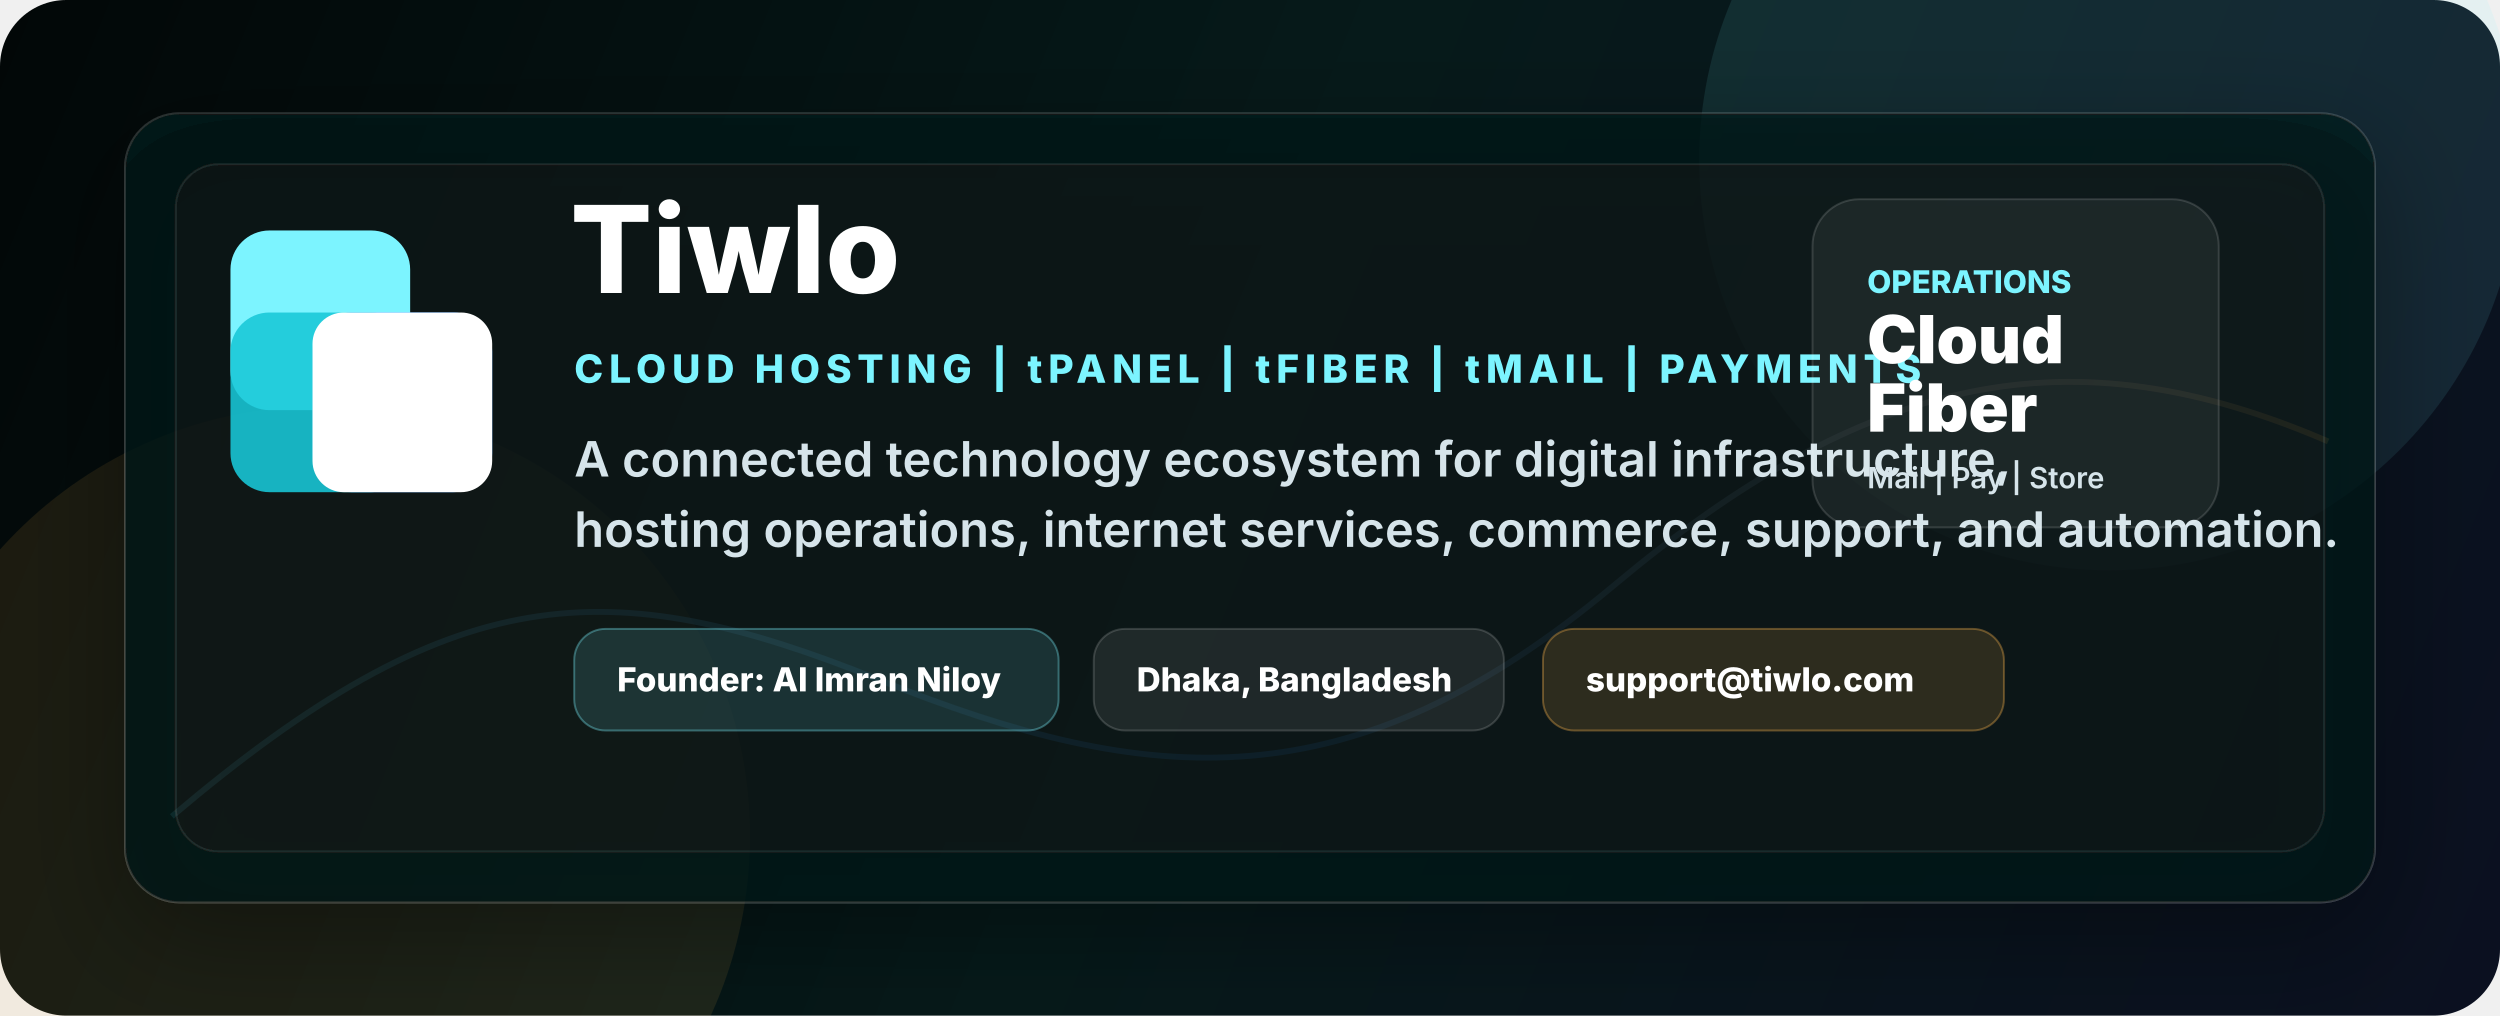
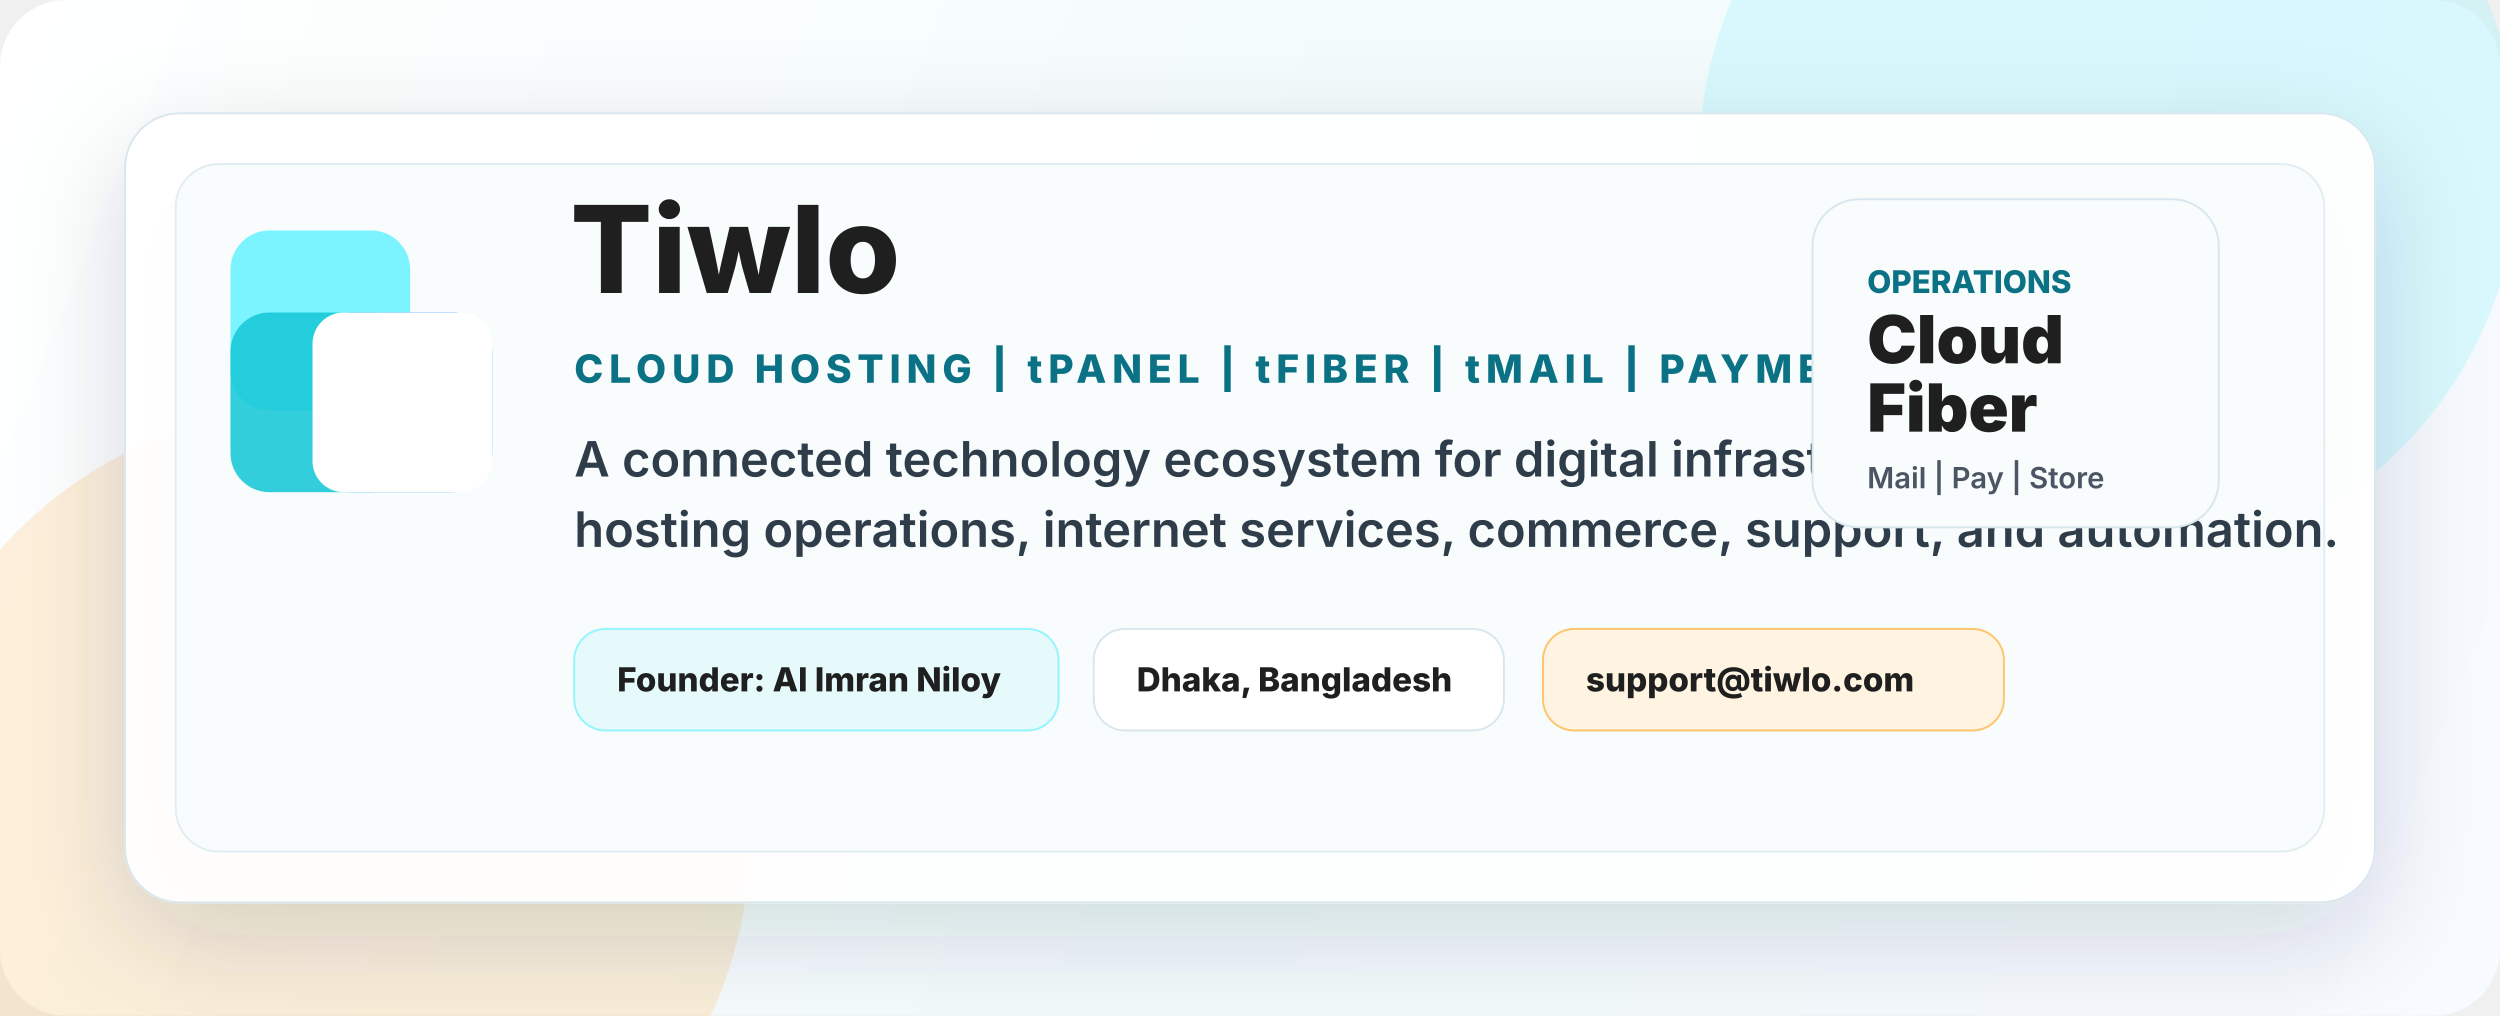
<svg xmlns="http://www.w3.org/2000/svg" width="1280" height="520" viewBox="0 0 1280 520" fill="none">
  <defs>
    <linearGradient id="bg" x1="0" y1="0" x2="1280" y2="520" gradientUnits="userSpaceOnUse">
-       <stop stop-color="#020707" />
-       <stop offset="0.48" stop-color="#061A1A" />
-       <stop offset="1" stop-color="#0B1020" />
+       <stop stop-color="#FFFFFF" />
+       <stop offset="0.52" stop-color="#F3FBFC" />
+       <stop offset="1" stop-color="#F7FAFF" />
    </linearGradient>
    <linearGradient id="cyan" x1="112" y1="116" x2="1168" y2="394" gradientUnits="userSpaceOnUse">
      <stop stop-color="#7CF4FF" />
      <stop offset="0.55" stop-color="#1E88FF" />
      <stop offset="1" stop-color="#FFB84D" />
    </linearGradient>
    <filter id="softShadow" x="-40" y="-40" width="1360" height="600" filterUnits="userSpaceOnUse" color-interpolation-filters="sRGB">
-       <feDropShadow dx="0" dy="18" stdDeviation="28" flood-color="#000000" flood-opacity="0.45" />
+       <feDropShadow dx="0" dy="18" stdDeviation="28" flood-color="#102A43" flood-opacity="0.16" />
    </filter>
  </defs>
  <rect width="1280" height="520" rx="34" fill="url(#bg)" />
-   <circle cx="1080" cy="82" r="210" fill="#7CF4FF" fill-opacity="0.10" />
-   <circle cx="164" cy="428" r="220" fill="#FFB84D" fill-opacity="0.10" />
+   <circle cx="1080" cy="82" r="210" fill="#7CF4FF" fill-opacity="0.24" />
+   <circle cx="164" cy="428" r="220" fill="#FFB84D" fill-opacity="0.20" />
  <path d="M88 418C232 296 311 292 450 348C589 404 692 412 826 300C956 191 1060 169 1192 226" stroke="url(#cyan)" stroke-width="3" stroke-opacity="0.55" />
  <g filter="url(#softShadow)">
-     <rect x="64" y="58" width="1152" height="404" rx="28" fill="#071514" fill-opacity="0.78" stroke="#FFFFFF" stroke-opacity="0.14" />
-     <rect x="90" y="84" width="1100" height="352" rx="22" fill="#FFFFFF" fill-opacity="0.035" stroke="#FFFFFF" stroke-opacity="0.08" />
+     <rect x="64" y="58" width="1152" height="404" rx="28" fill="#FFFFFF" fill-opacity="0.94" stroke="#D8E7EE" stroke-opacity="1" />
+     <rect x="90" y="84" width="1100" height="352" rx="22" fill="#F8FCFD" fill-opacity="1" stroke="#E2EDF2" stroke-opacity="1" />
  </g>
  <g transform="translate(118 118)">
    <rect x="0" y="0" width="92" height="92" rx="20" fill="#7CF4FF" />
    <rect x="42" y="42" width="92" height="92" rx="20" fill="#1E88FF" />
    <rect x="0" y="42" width="92" height="92" rx="20" fill="#18C8D8" fill-opacity="0.88" />
    <rect x="42" y="42" width="92" height="92" rx="16" fill="#FFFFFF" />
  </g>
-   <text x="292" y="150" fill="#FFFFFF" font-family="Inter,Segoe UI,Arial,sans-serif" font-size="62" font-weight="800" letter-spacing="0">Tiwlo</text>
-   <text x="294" y="196" fill="#7CF4FF" font-family="Inter,Segoe UI,Arial,sans-serif" font-size="20" font-weight="800" letter-spacing="3">CLOUD HOSTING | tPANEL | tFIBER | tMAIL | PAYMENTS</text>
-   <text x="294" y="244" fill="#D6E4EA" font-family="Inter,Segoe UI,Arial,sans-serif" font-size="25" font-weight="600">A connected technology ecosystem for digital infrastructure,</text>
-   <text x="294" y="280" fill="#D6E4EA" font-family="Inter,Segoe UI,Arial,sans-serif" font-size="25" font-weight="600">hosting operations, internet services, commerce, support, and automation.</text>
+   <text x="292" y="150" fill="#1F1F1F" font-family="Inter,Segoe UI,Arial,sans-serif" font-size="62" font-weight="800" letter-spacing="0">Tiwlo</text>
+   <text x="294" y="196" fill="#0B7285" font-family="Inter,Segoe UI,Arial,sans-serif" font-size="20" font-weight="800" letter-spacing="3">CLOUD HOSTING | tPANEL | tFIBER | tMAIL | PAYMENTS</text>
+   <text x="294" y="244" fill="#2E3D49" font-family="Inter,Segoe UI,Arial,sans-serif" font-size="25" font-weight="600">A connected technology ecosystem for digital infrastructure,</text>
+   <text x="294" y="280" fill="#2E3D49" font-family="Inter,Segoe UI,Arial,sans-serif" font-size="25" font-weight="600">hosting operations, internet services, commerce, support, and automation.</text>
  <g transform="translate(294 322)">
-     <rect x="0" y="0" width="248" height="52" rx="16" fill="#7CF4FF" fill-opacity="0.13" stroke="#7CF4FF" stroke-opacity="0.34" />
-     <text x="22" y="32" fill="#FFFFFF" font-family="Inter,Segoe UI,Arial,sans-serif" font-size="17" font-weight="800">Founder: Al Imran Niloy</text>
+     <rect x="0" y="0" width="248" height="52" rx="16" fill="#E6FAFC" fill-opacity="1" stroke="#7CF4FF" stroke-opacity="0.8" />
+     <text x="22" y="32" fill="#1F1F1F" font-family="Inter,Segoe UI,Arial,sans-serif" font-size="17" font-weight="800">Founder: Al Imran Niloy</text>
  </g>
  <g transform="translate(560 322)">
-     <rect x="0" y="0" width="210" height="52" rx="16" fill="#FFFFFF" fill-opacity="0.08" stroke="#FFFFFF" stroke-opacity="0.16" />
-     <text x="22" y="32" fill="#FFFFFF" font-family="Inter,Segoe UI,Arial,sans-serif" font-size="17" font-weight="800">Dhaka, Bangladesh</text>
+     <rect x="0" y="0" width="210" height="52" rx="16" fill="#FFFFFF" fill-opacity="1" stroke="#D8E7EE" stroke-opacity="1" />
+     <text x="22" y="32" fill="#1F1F1F" font-family="Inter,Segoe UI,Arial,sans-serif" font-size="17" font-weight="800">Dhaka, Bangladesh</text>
  </g>
  <g transform="translate(790 322)">
-     <rect x="0" y="0" width="236" height="52" rx="16" fill="#FFB84D" fill-opacity="0.14" stroke="#FFB84D" stroke-opacity="0.34" />
-     <text x="22" y="32" fill="#FFFFFF" font-family="Inter,Segoe UI,Arial,sans-serif" font-size="17" font-weight="800">support@tiwlo.com</text>
+     <rect x="0" y="0" width="236" height="52" rx="16" fill="#FFF4E2" fill-opacity="1" stroke="#FFB84D" stroke-opacity="0.8" />
+     <text x="22" y="32" fill="#1F1F1F" font-family="Inter,Segoe UI,Arial,sans-serif" font-size="17" font-weight="800">support@tiwlo.com</text>
  </g>
  <g transform="translate(928 102)">
-     <rect x="0" y="0" width="208" height="168" rx="24" fill="#FFFFFF" fill-opacity="0.06" stroke="#FFFFFF" stroke-opacity="0.14" />
-     <text x="28" y="48" fill="#7CF4FF" font-family="Inter,Segoe UI,Arial,sans-serif" font-size="16" font-weight="800">OPERATIONS</text>
-     <text x="28" y="84" fill="#FFFFFF" font-family="Inter,Segoe UI,Arial,sans-serif" font-size="34" font-weight="900">Cloud</text>
-     <text x="28" y="119" fill="#FFFFFF" font-family="Inter,Segoe UI,Arial,sans-serif" font-size="34" font-weight="900">Fiber</text>
-     <text x="28" y="148" fill="#D6E4EA" font-family="Inter,Segoe UI,Arial,sans-serif" font-size="15" font-weight="600">Mail | Pay | Store</text>
+     <rect x="0" y="0" width="208" height="168" rx="24" fill="#F8FCFD" fill-opacity="1" stroke="#D8E7EE" stroke-opacity="1" />
+     <text x="28" y="48" fill="#0B7285" font-family="Inter,Segoe UI,Arial,sans-serif" font-size="16" font-weight="800">OPERATIONS</text>
+     <text x="28" y="84" fill="#1F1F1F" font-family="Inter,Segoe UI,Arial,sans-serif" font-size="34" font-weight="900">Cloud</text>
+     <text x="28" y="119" fill="#1F1F1F" font-family="Inter,Segoe UI,Arial,sans-serif" font-size="34" font-weight="900">Fiber</text>
+     <text x="28" y="148" fill="#4B5563" font-family="Inter,Segoe UI,Arial,sans-serif" font-size="15" font-weight="600">Mail | Pay | Store</text>
  </g>
</svg>
